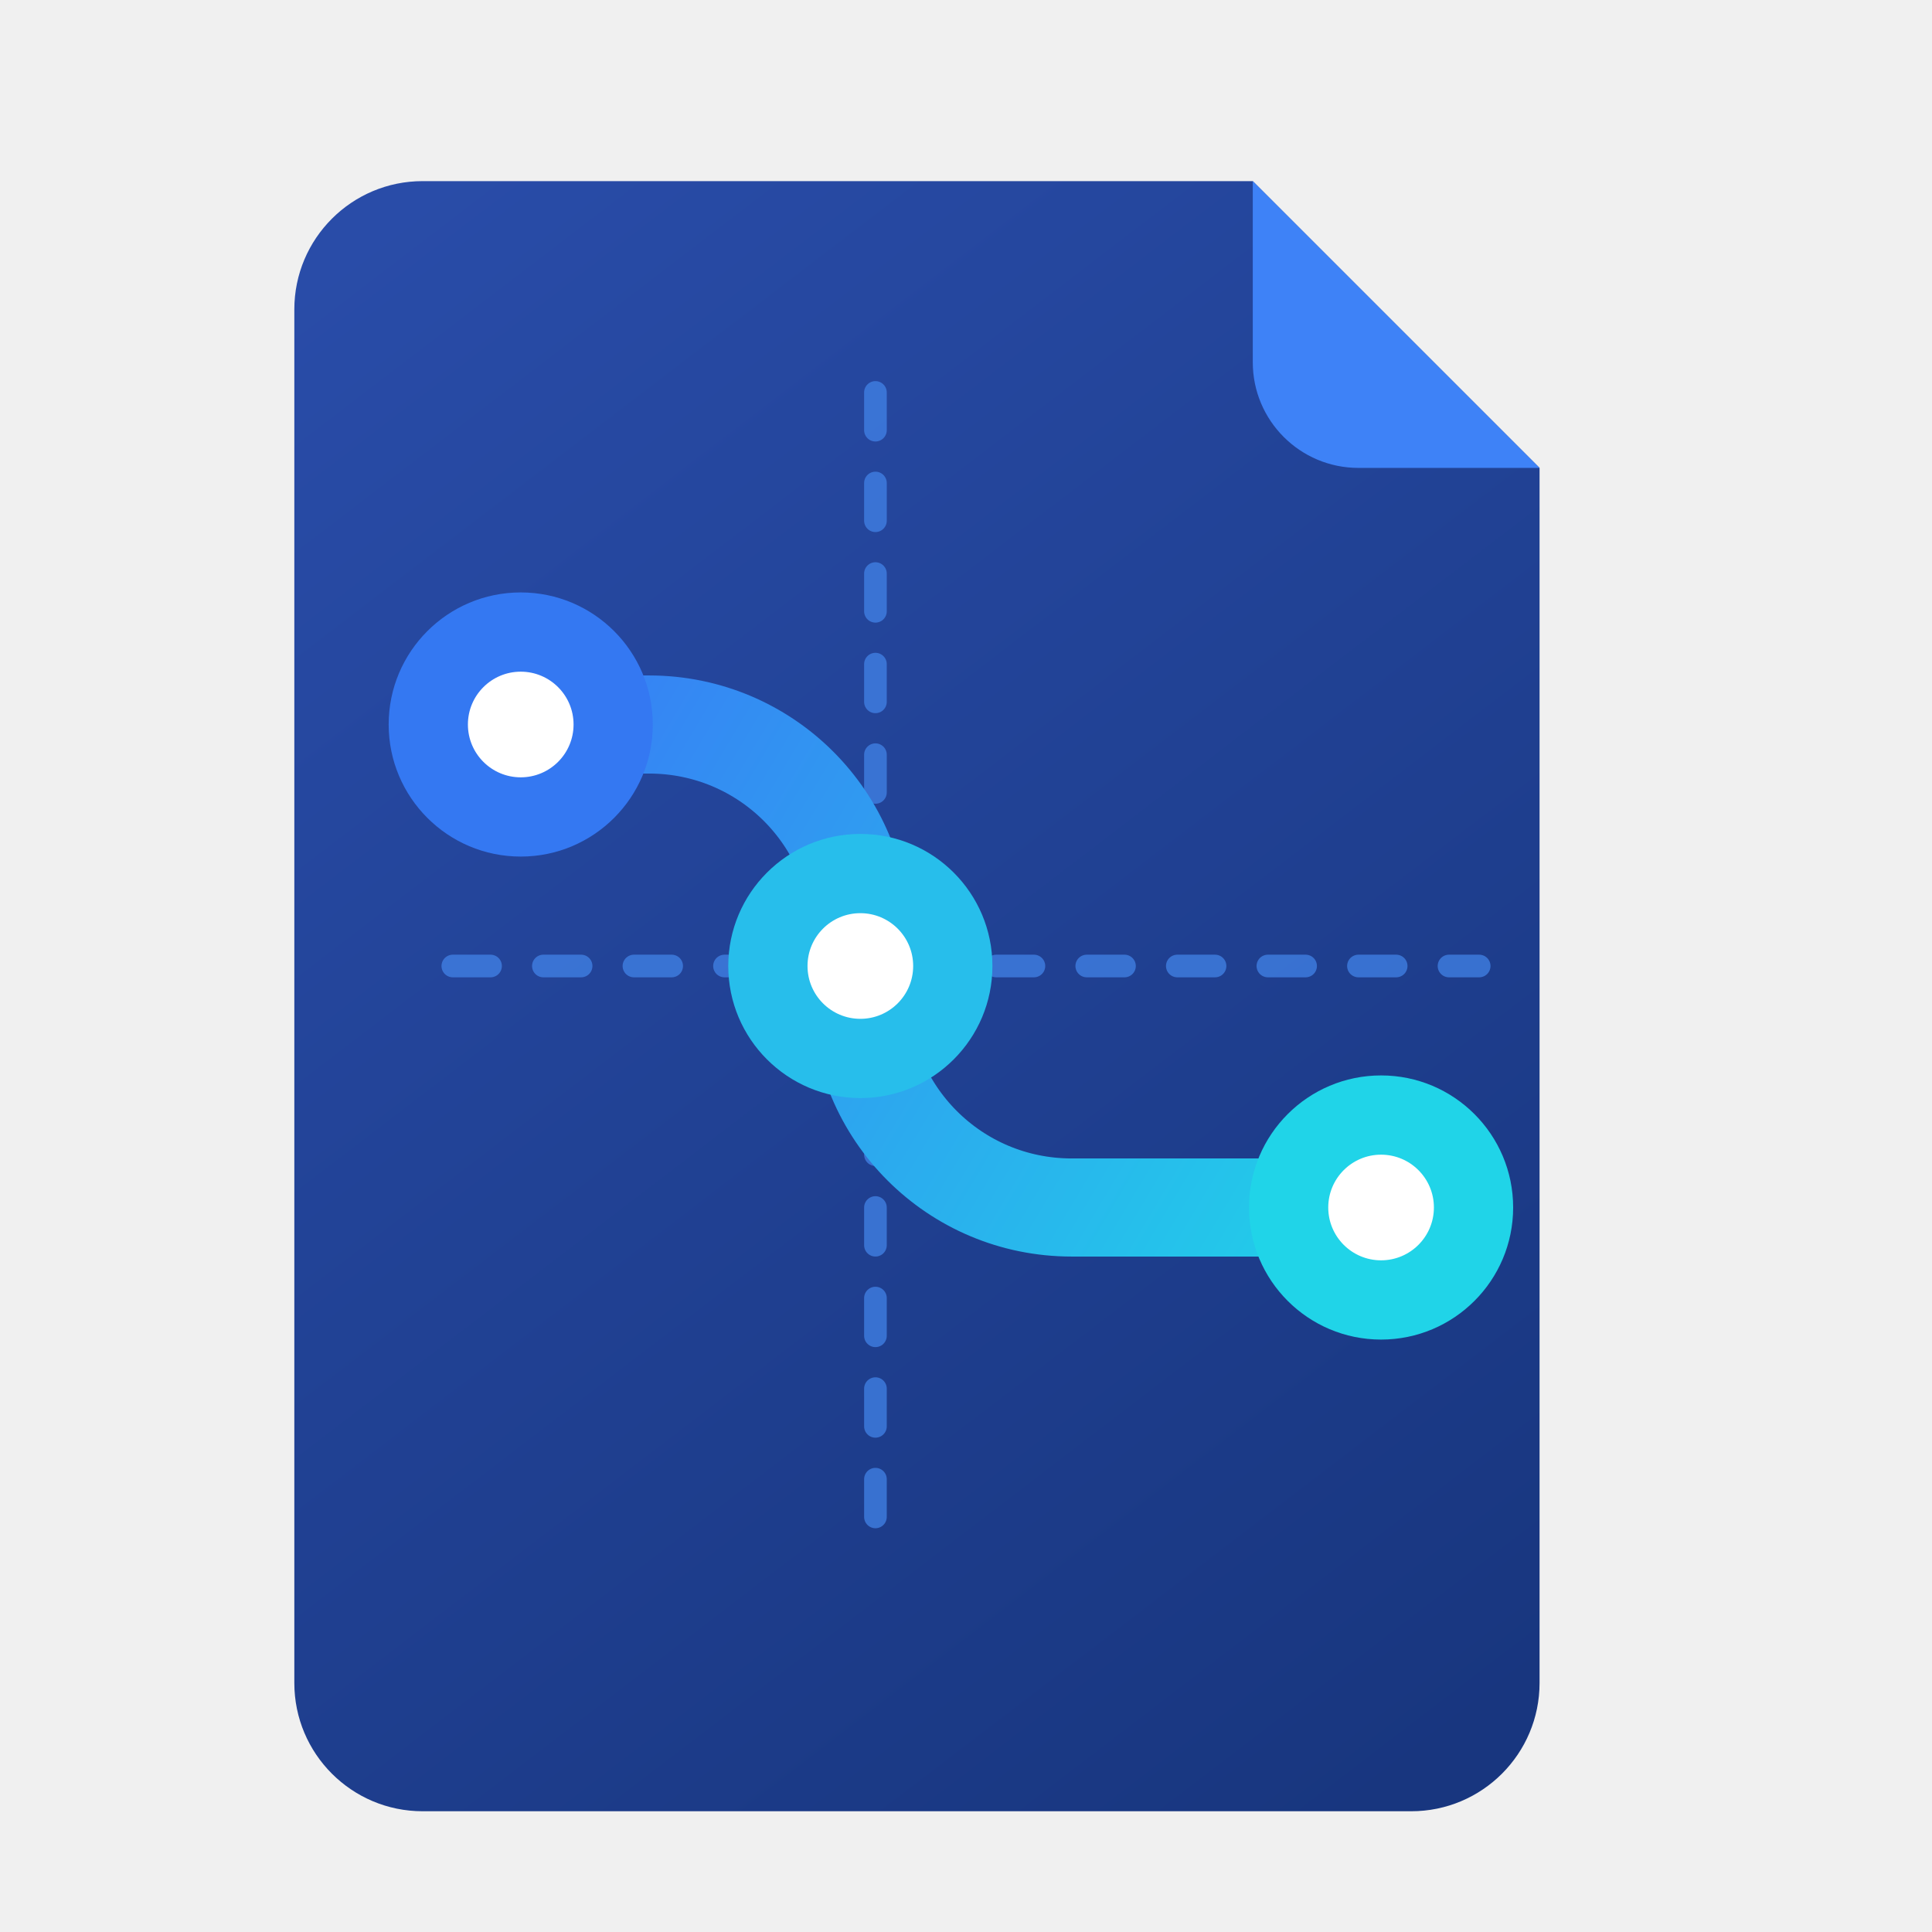
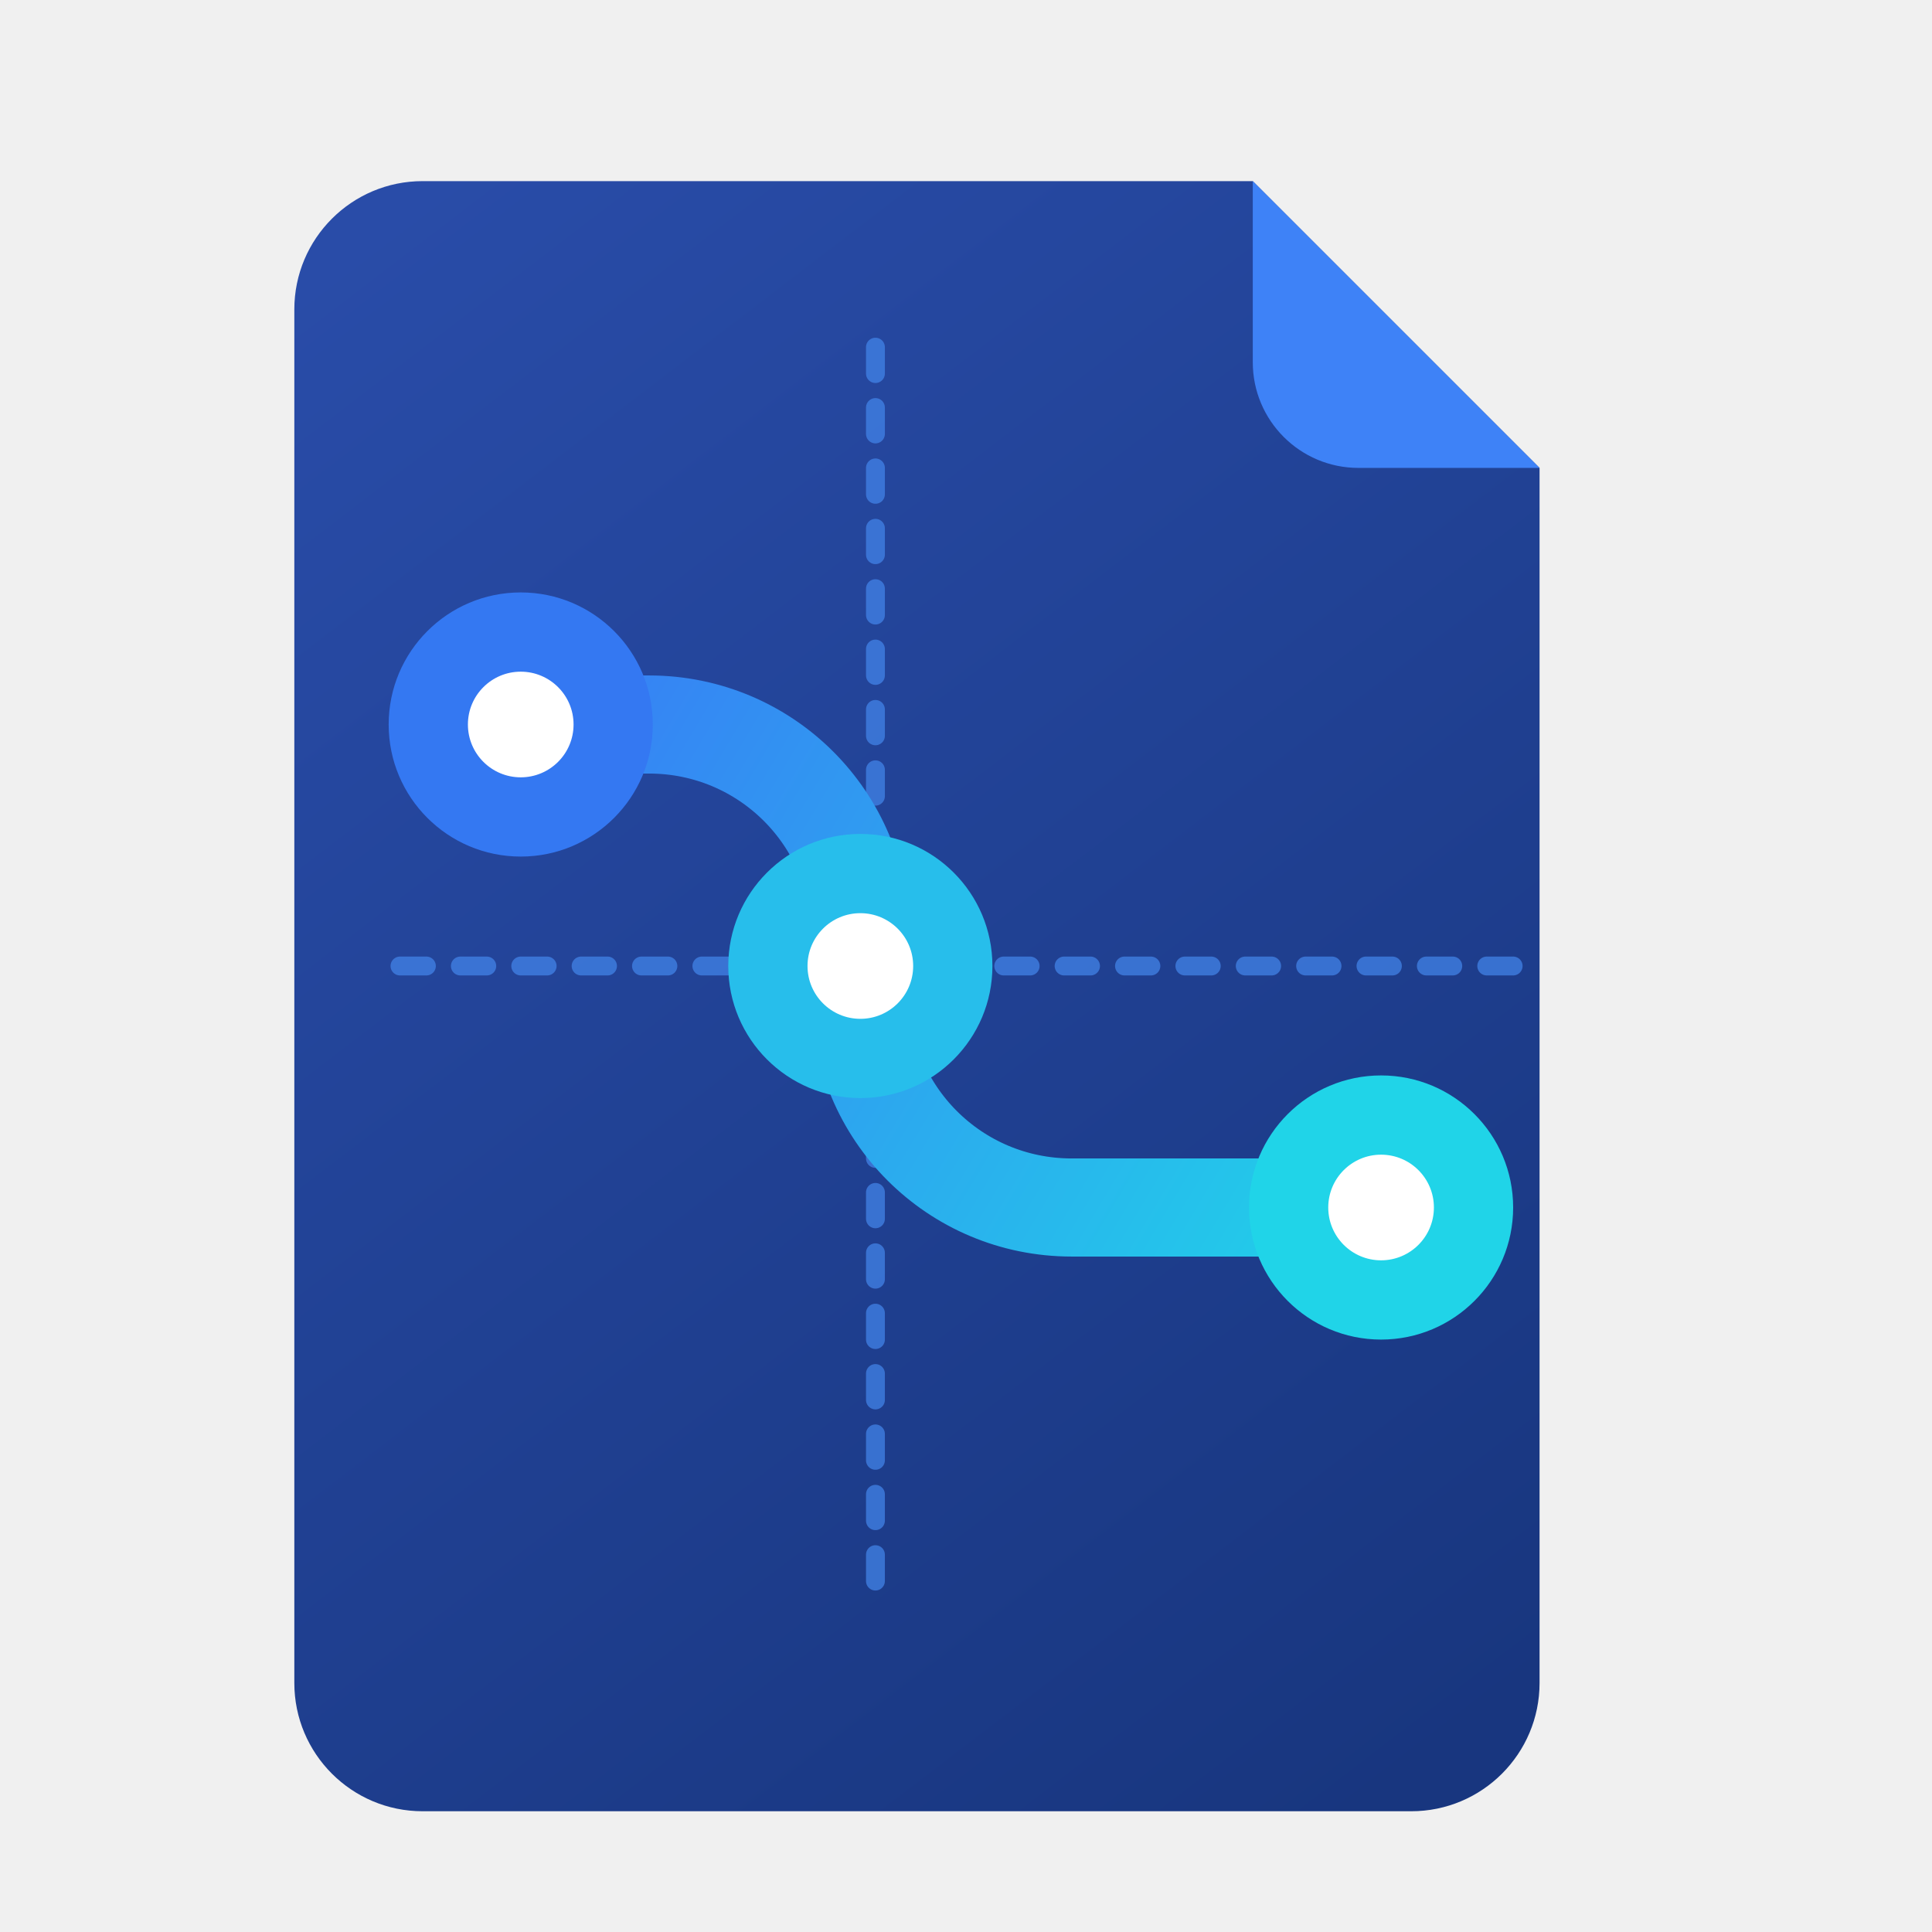
<svg xmlns="http://www.w3.org/2000/svg" viewBox="0 0 512 512" fill="none">
  <defs>
    <linearGradient id="paper" x1="104" y1="56" x2="404" y2="448" gradientUnits="userSpaceOnUse">
      <stop stop-color="#294CA8" />
      <stop offset="1" stop-color="#18367F" />
    </linearGradient>
    <linearGradient id="flow" x1="132" y1="190" x2="374" y2="334" gradientUnits="userSpaceOnUse">
      <stop stop-color="#387CF5" />
      <stop offset="1" stop-color="#20D4E8" />
    </linearGradient>
  </defs>
  <path d="M112 48h220l76 76v322a34 34 0 0 1-34 34H112a34 34 0 0 1-34-34V82a34 34 0 0 1 34-34Z" fill="url(#paper)" />
  <path d="M332 48v48a28 28 0 0 0 28 28h48l-76-76Z" fill="#3E82F7" />
-   <path d="M232 104v304M120 256h272" stroke="#4385EA" stroke-width="6" stroke-linecap="round" stroke-dasharray="10 14" opacity=".72" />
+   <path d="M232 92v328M106 256h300" stroke="#4385EA" stroke-width="5" stroke-linecap="round" stroke-dasharray="7 9" opacity=".72" />
  <path d="M138 192h34c31 0 56 25 56 56v16c0 31 25 56 56 56h82" stroke="url(#flow)" stroke-width="26" stroke-linecap="round" />
  <circle cx="138" cy="192" r="35" fill="#3478F2" />
  <circle cx="138" cy="192" r="14" fill="white" />
  <circle cx="228" cy="256" r="35" fill="#27BEEB" />
  <circle cx="228" cy="256" r="14" fill="white" />
  <circle cx="366" cy="320" r="35" fill="#20D4E8" />
  <circle cx="366" cy="320" r="14" fill="white" />
</svg>
